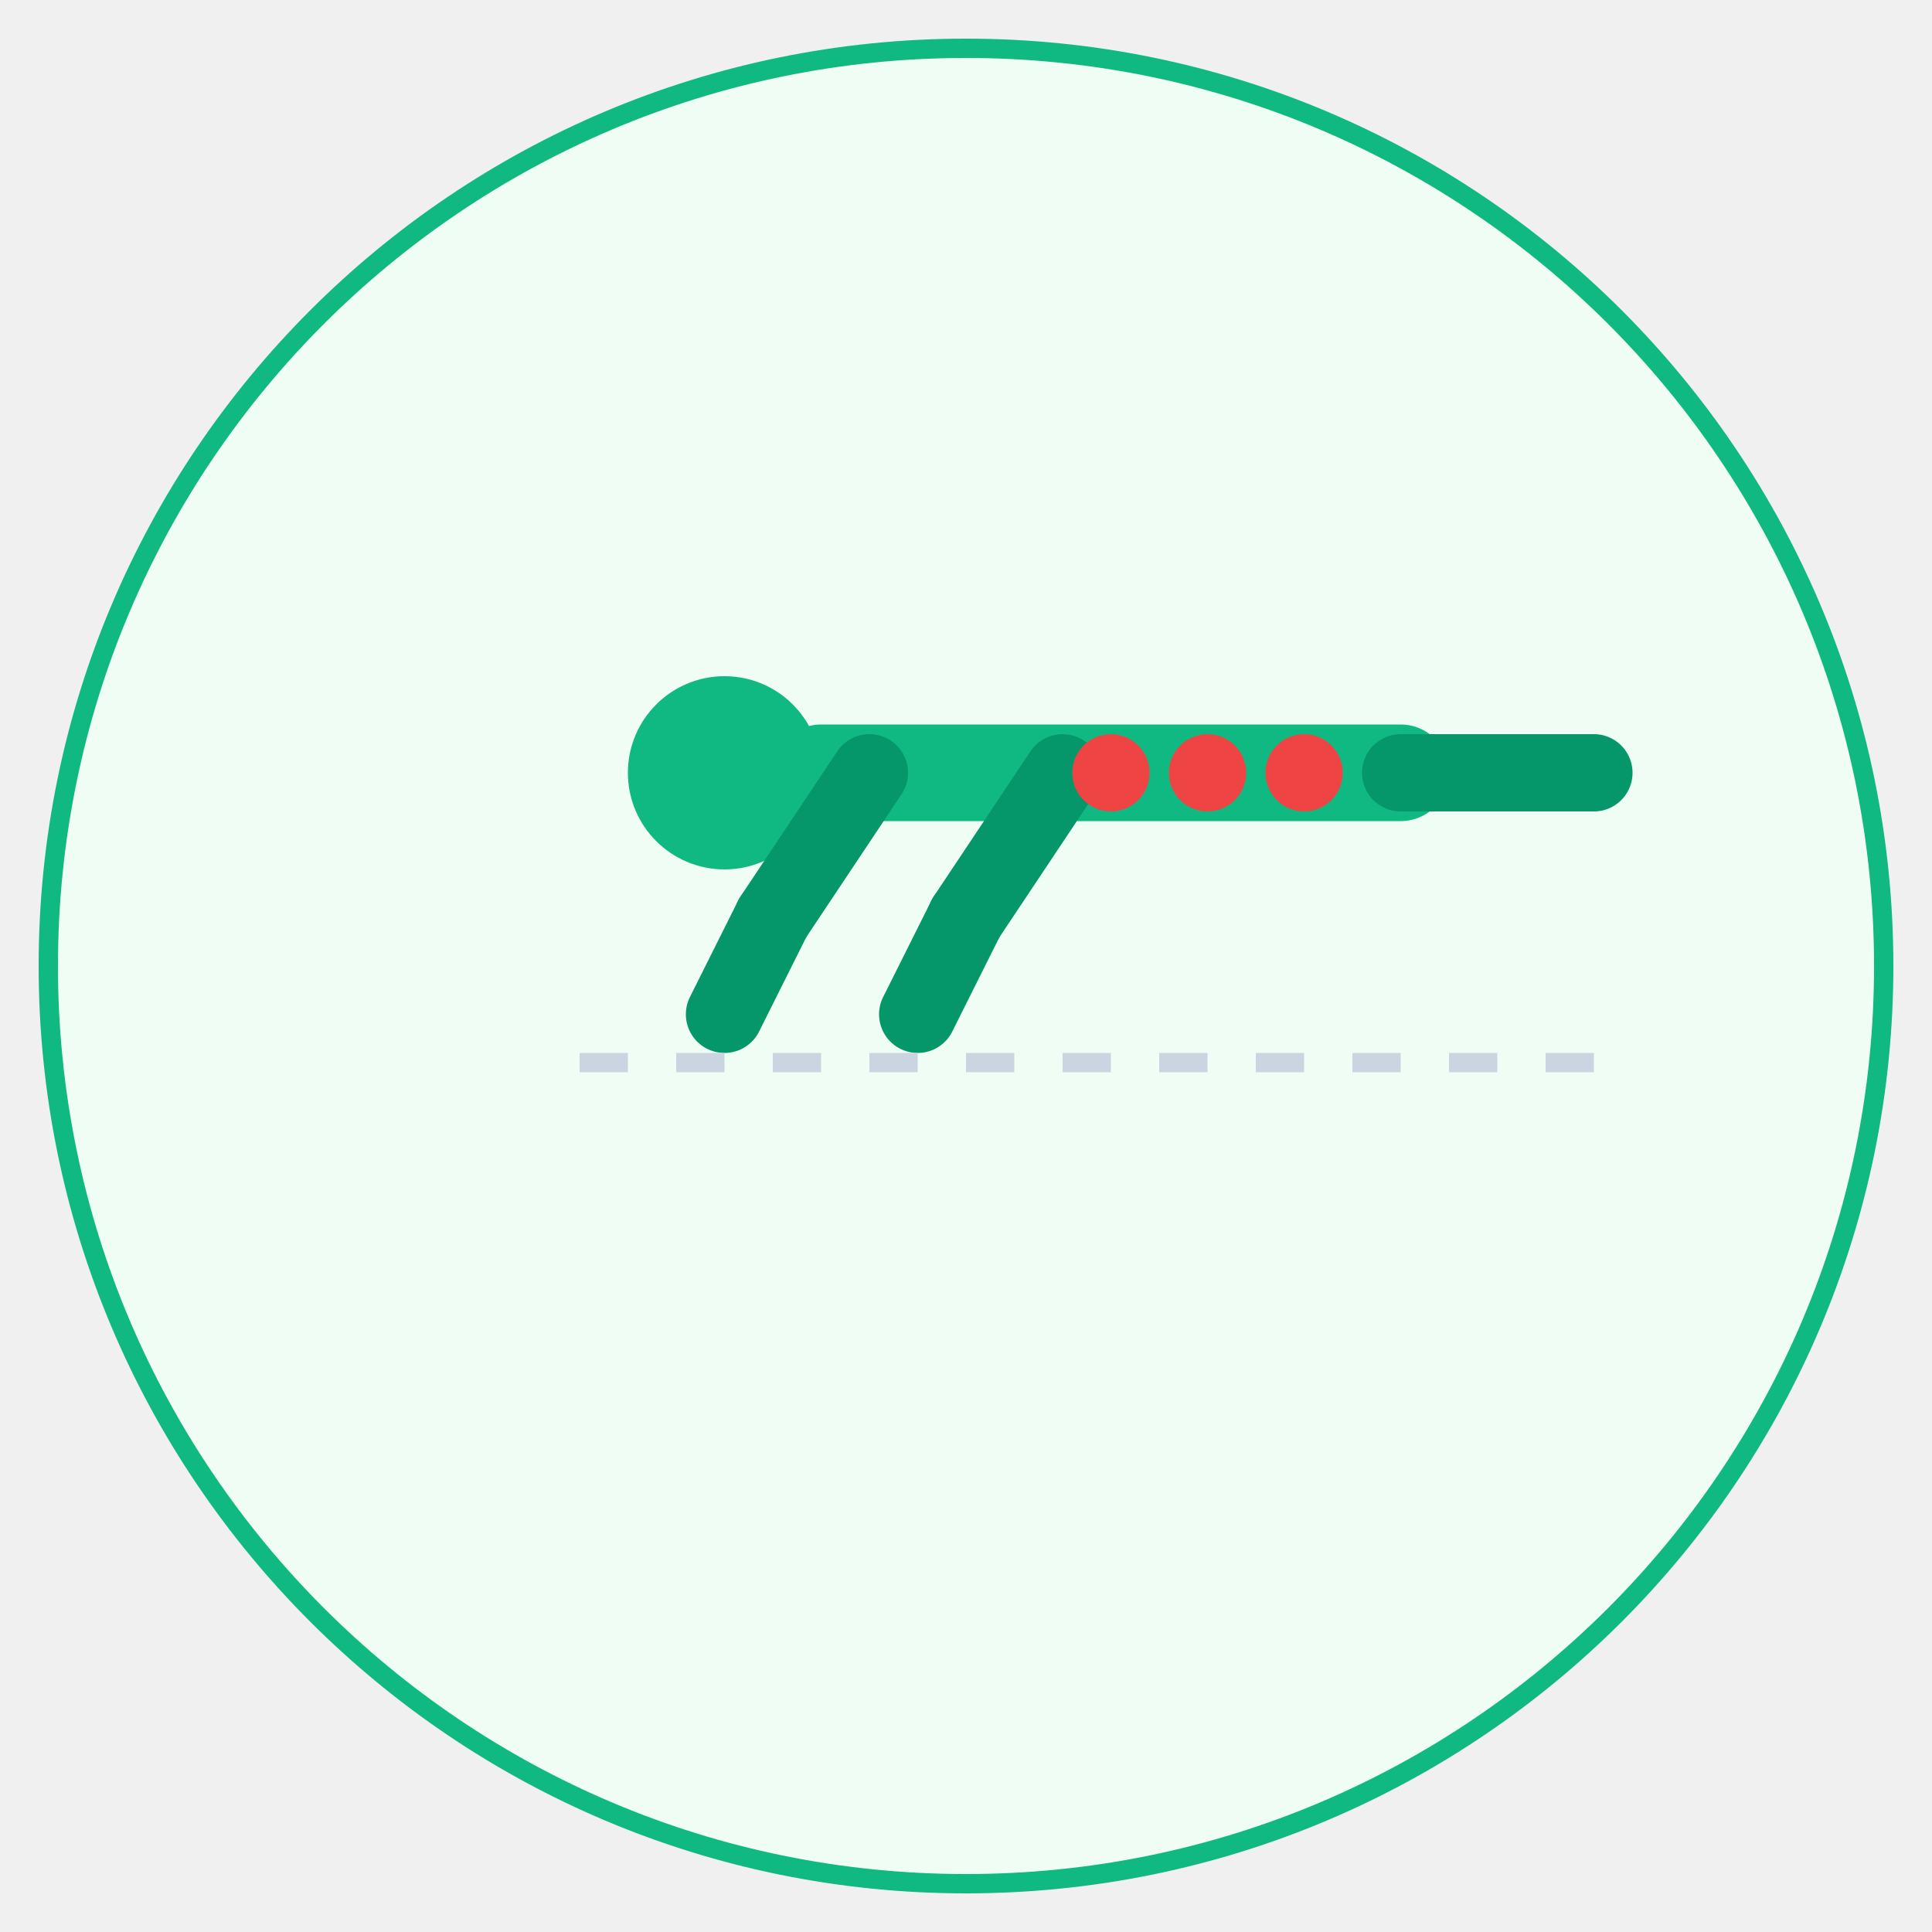
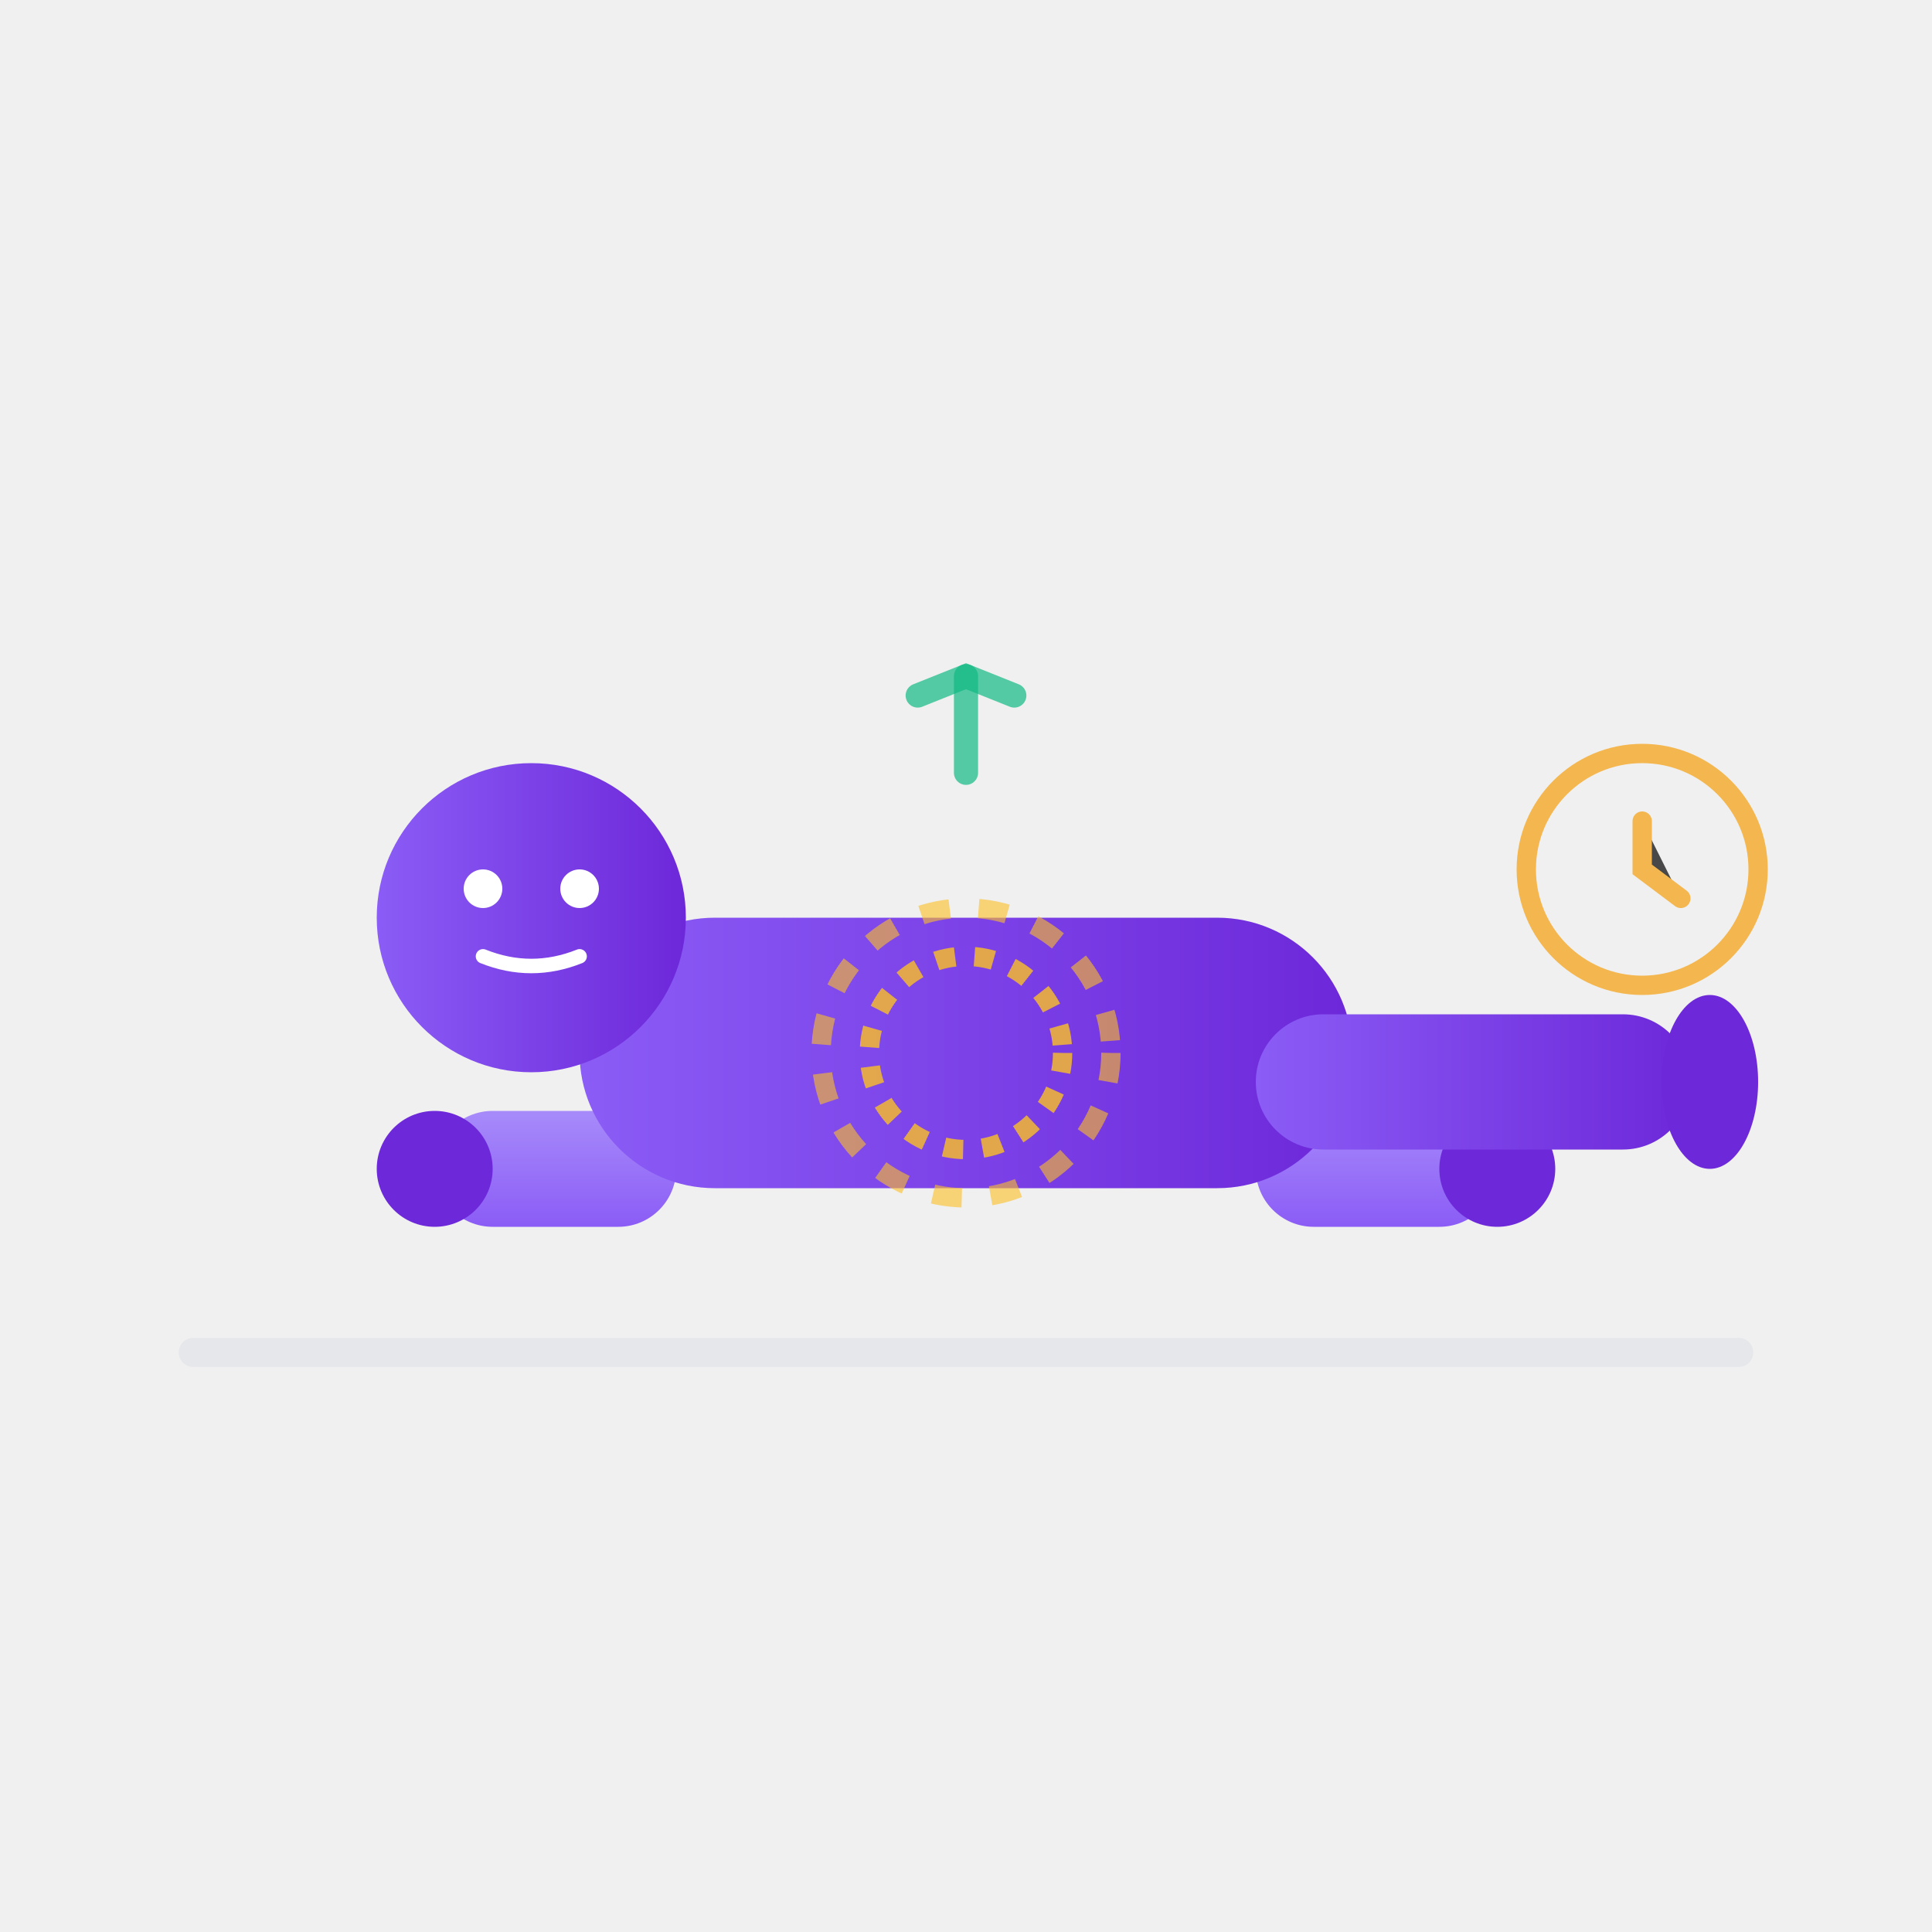
- <svg xmlns="http://www.w3.org/2000/svg" viewBox="0 0 200 200" fill="none">
-   <circle cx="100" cy="100" r="95" fill="#f0fdf4" stroke="#10b981" stroke-width="2" />
-   <circle cx="75" cy="80" r="10" fill="#10b981" />
-   <path d="M 85 80 L 145 80" stroke="#10b981" stroke-width="10" stroke-linecap="round" />
-   <path d="M 90 80 L 80 95" stroke="#059669" stroke-width="8" stroke-linecap="round" />
-   <path d="M 80 95 L 75 105" stroke="#059669" stroke-width="8" stroke-linecap="round" />
-   <path d="M 110 80 L 100 95" stroke="#059669" stroke-width="8" stroke-linecap="round" />
-   <path d="M 100 95 L 95 105" stroke="#059669" stroke-width="8" stroke-linecap="round" />
-   <path d="M 145 80 L 165 80" stroke="#059669" stroke-width="8" stroke-linecap="round" />
-   <circle cx="115" cy="80" r="4" fill="#ef4444" />
-   <circle cx="125" cy="80" r="4" fill="#ef4444" />
-   <circle cx="135" cy="80" r="4" fill="#ef4444" />
-   <line x1="60" y1="110" x2="170" y2="110" stroke="#cbd5e1" stroke-width="2" stroke-dasharray="5,5" />
+ <svg xmlns="http://www.w3.org/2000/svg" viewBox="0 0 200 200">
+   <defs>
+     <linearGradient id="plank-body" x1="0%" y1="0%" x2="100%" y2="0%">
+       <stop offset="0%" style="stop-color:#8b5cf6;stop-opacity:1" />
+       <stop offset="100%" style="stop-color:#6d28d9;stop-opacity:1" />
+     </linearGradient>
+     <linearGradient id="plank-accent" x1="0%" y1="0%" x2="0%" y2="100%">
+       <stop offset="0%" style="stop-color:#a78bfa;stop-opacity:1" />
+       <stop offset="100%" style="stop-color:#8b5cf6;stop-opacity:1" />
+     </linearGradient>
+   </defs>
+   <line x1="20" y1="140" x2="180" y2="140" stroke="#e5e7eb" stroke-width="3" stroke-linecap="round" />
+   <rect x="45" y="115" width="25" height="12" rx="6" fill="url(#plank-accent)" />
+   <circle cx="45" cy="121" r="6" fill="#6d28d9" />
+   <rect x="130" y="115" width="25" height="12" rx="6" fill="url(#plank-accent)" />
+   <circle cx="155" cy="121" r="6" fill="#6d28d9" />
+   <rect x="60" y="95" width="80" height="28" rx="14" fill="url(#plank-body)" />
+   <rect x="130" y="105" width="45" height="14" rx="7" fill="url(#plank-body)" />
+   <ellipse cx="177" cy="112" rx="5" ry="9" fill="#6d28d9" />
+   <circle cx="55" cy="95" r="16" fill="url(#plank-body)" />
+   <circle cx="50" cy="92" r="2" fill="#fff" />
+   <circle cx="60" cy="92" r="2" fill="#fff" />
+   <path d="M 50 99 Q 55 101 60 99" stroke="#fff" stroke-width="1.5" stroke-linecap="round" fill="none" />
+   <circle cx="100" cy="109" r="15" fill="none" stroke="#fbbf24" stroke-width="2" stroke-dasharray="3,3" opacity="0.6" />
+   <circle cx="100" cy="109" r="10" fill="none" stroke="#fbbf24" stroke-width="2" stroke-dasharray="2,2" opacity="0.8" />
+   <line x1="100" y1="80" x2="100" y2="70" stroke="#10b981" stroke-width="2.5" stroke-linecap="round" opacity="0.7" />
+   <path d="M 95 72 L 100 70 L 105 72" stroke="#10b981" stroke-width="2.5" stroke-linecap="round" fill="none" opacity="0.7" />
+   <circle cx="170" cy="90" r="12" fill="none" stroke="#f59e0b" stroke-width="2" opacity="0.7" />
+   <path d="M 170 85 L 170 90 L 174 93" stroke="#f59e0b" stroke-width="2" stroke-linecap="round" opacity="0.7" />
</svg>
